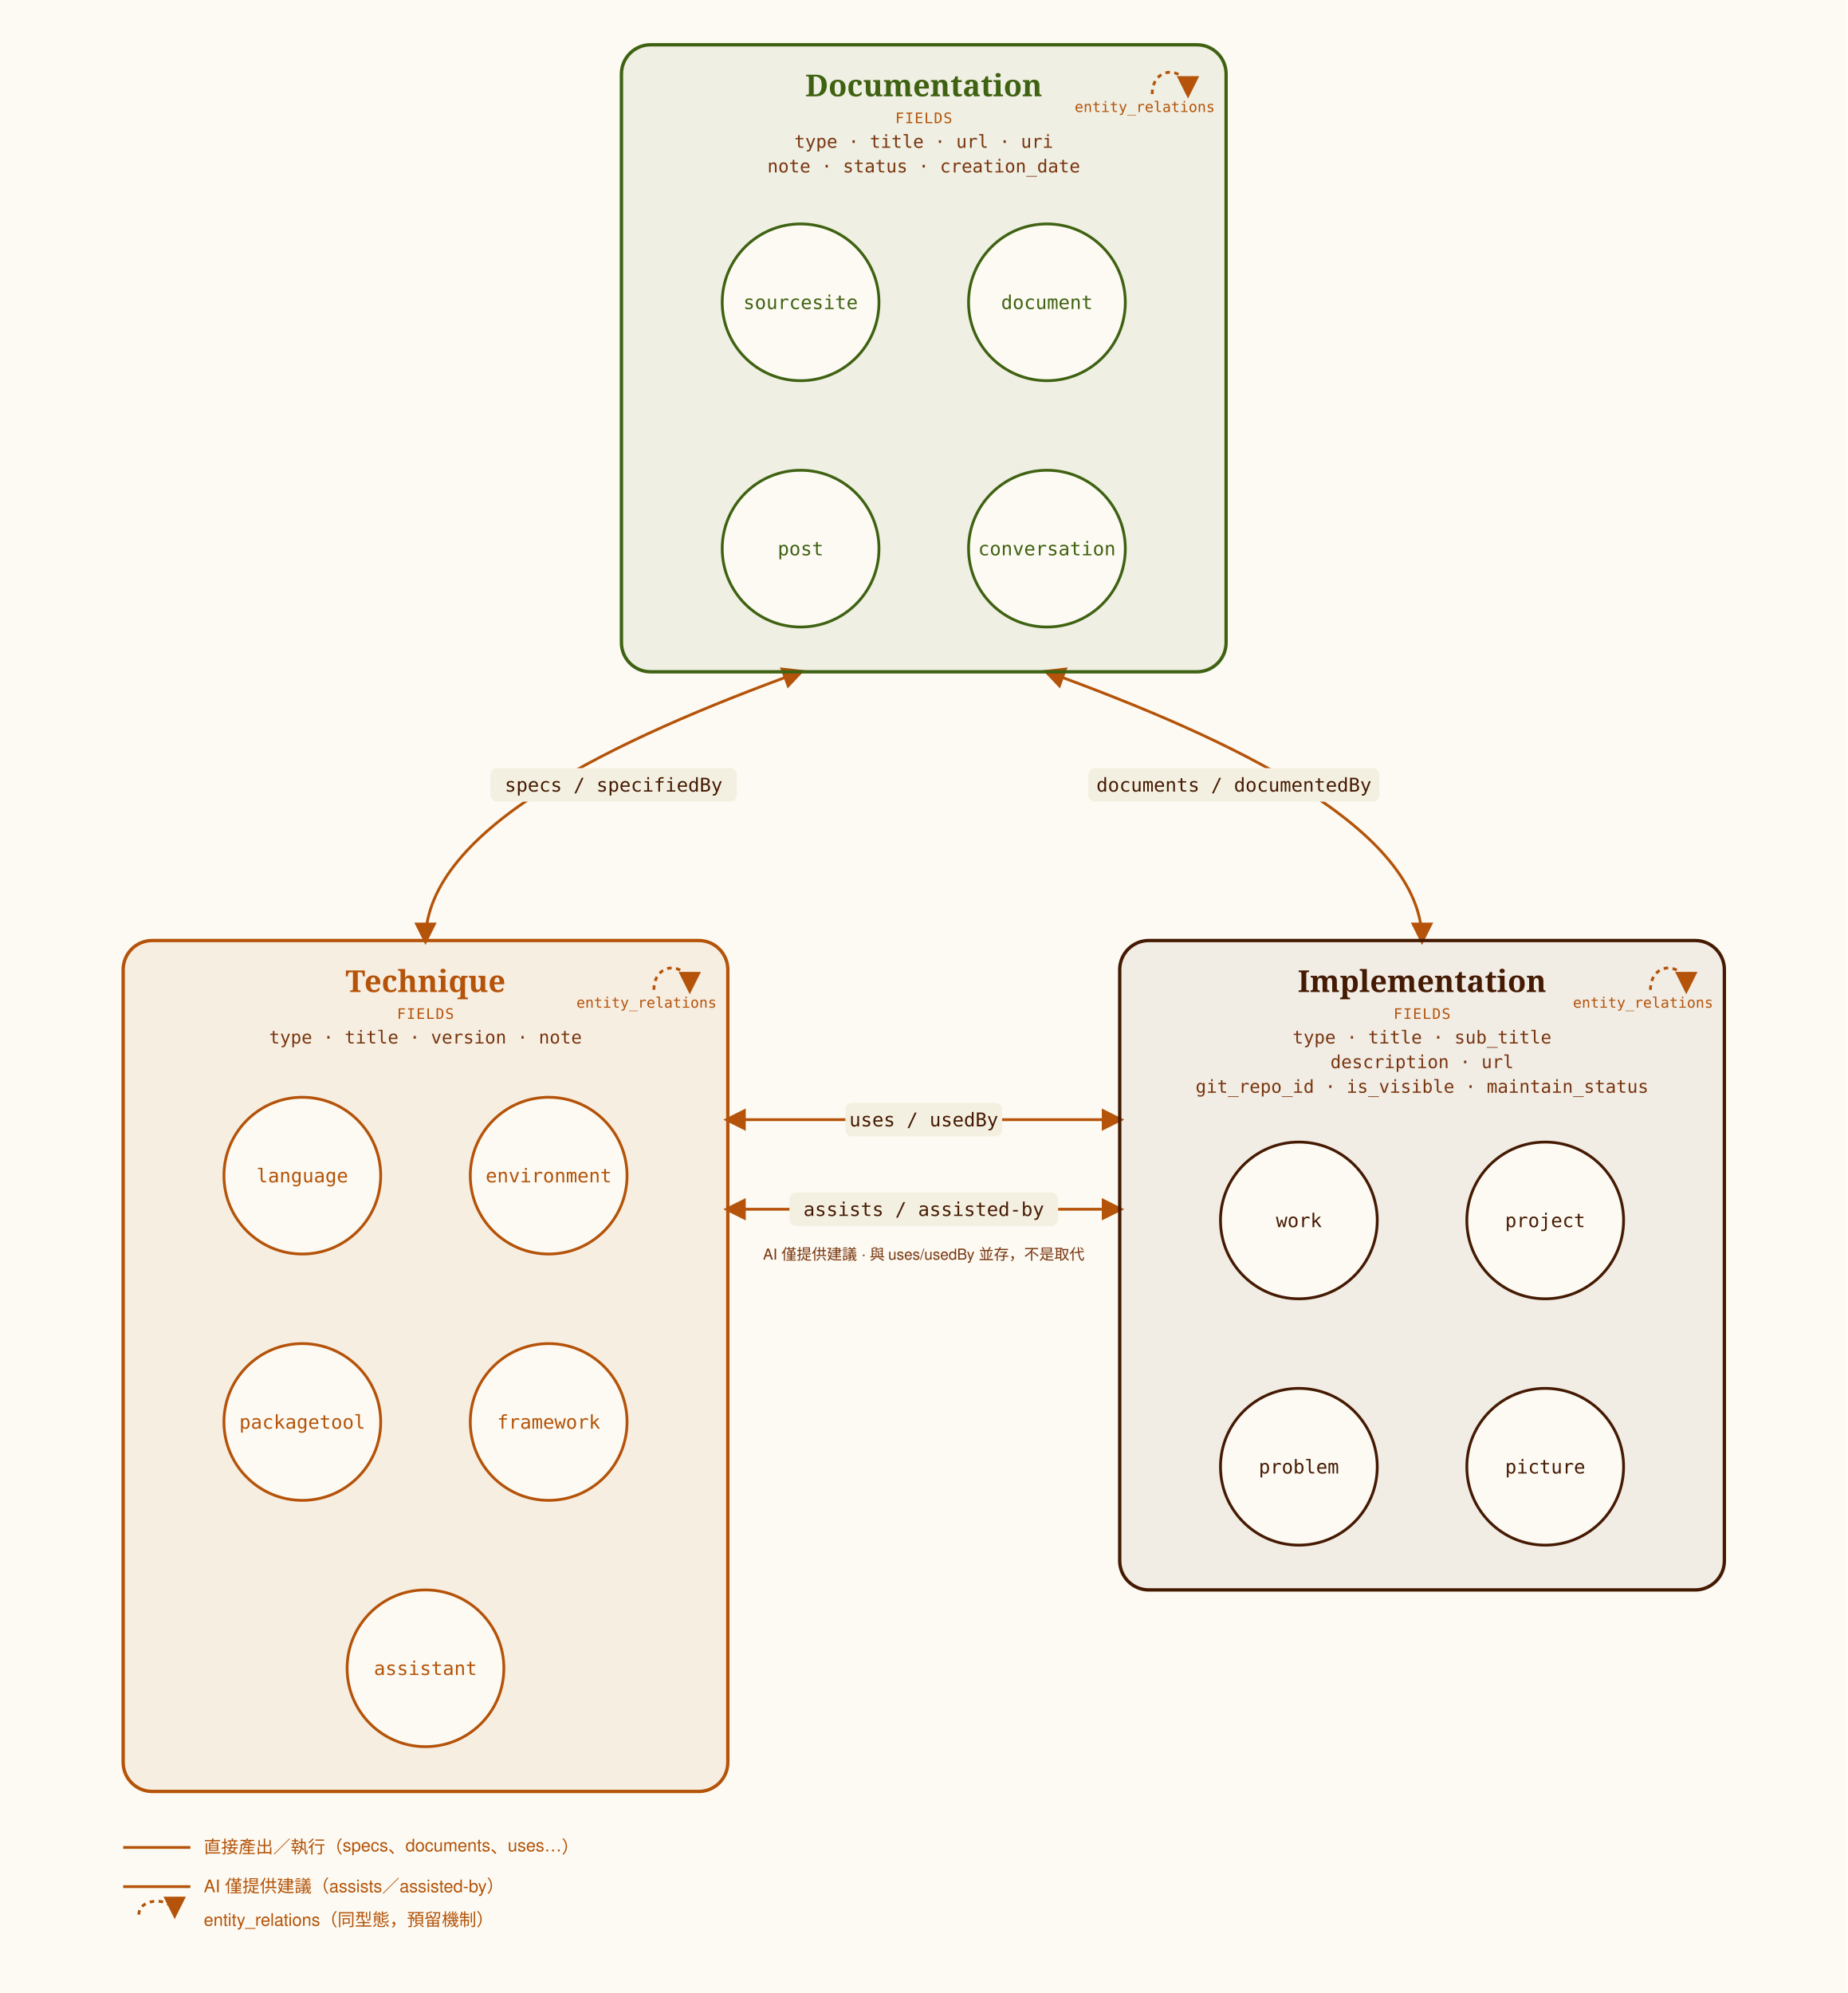
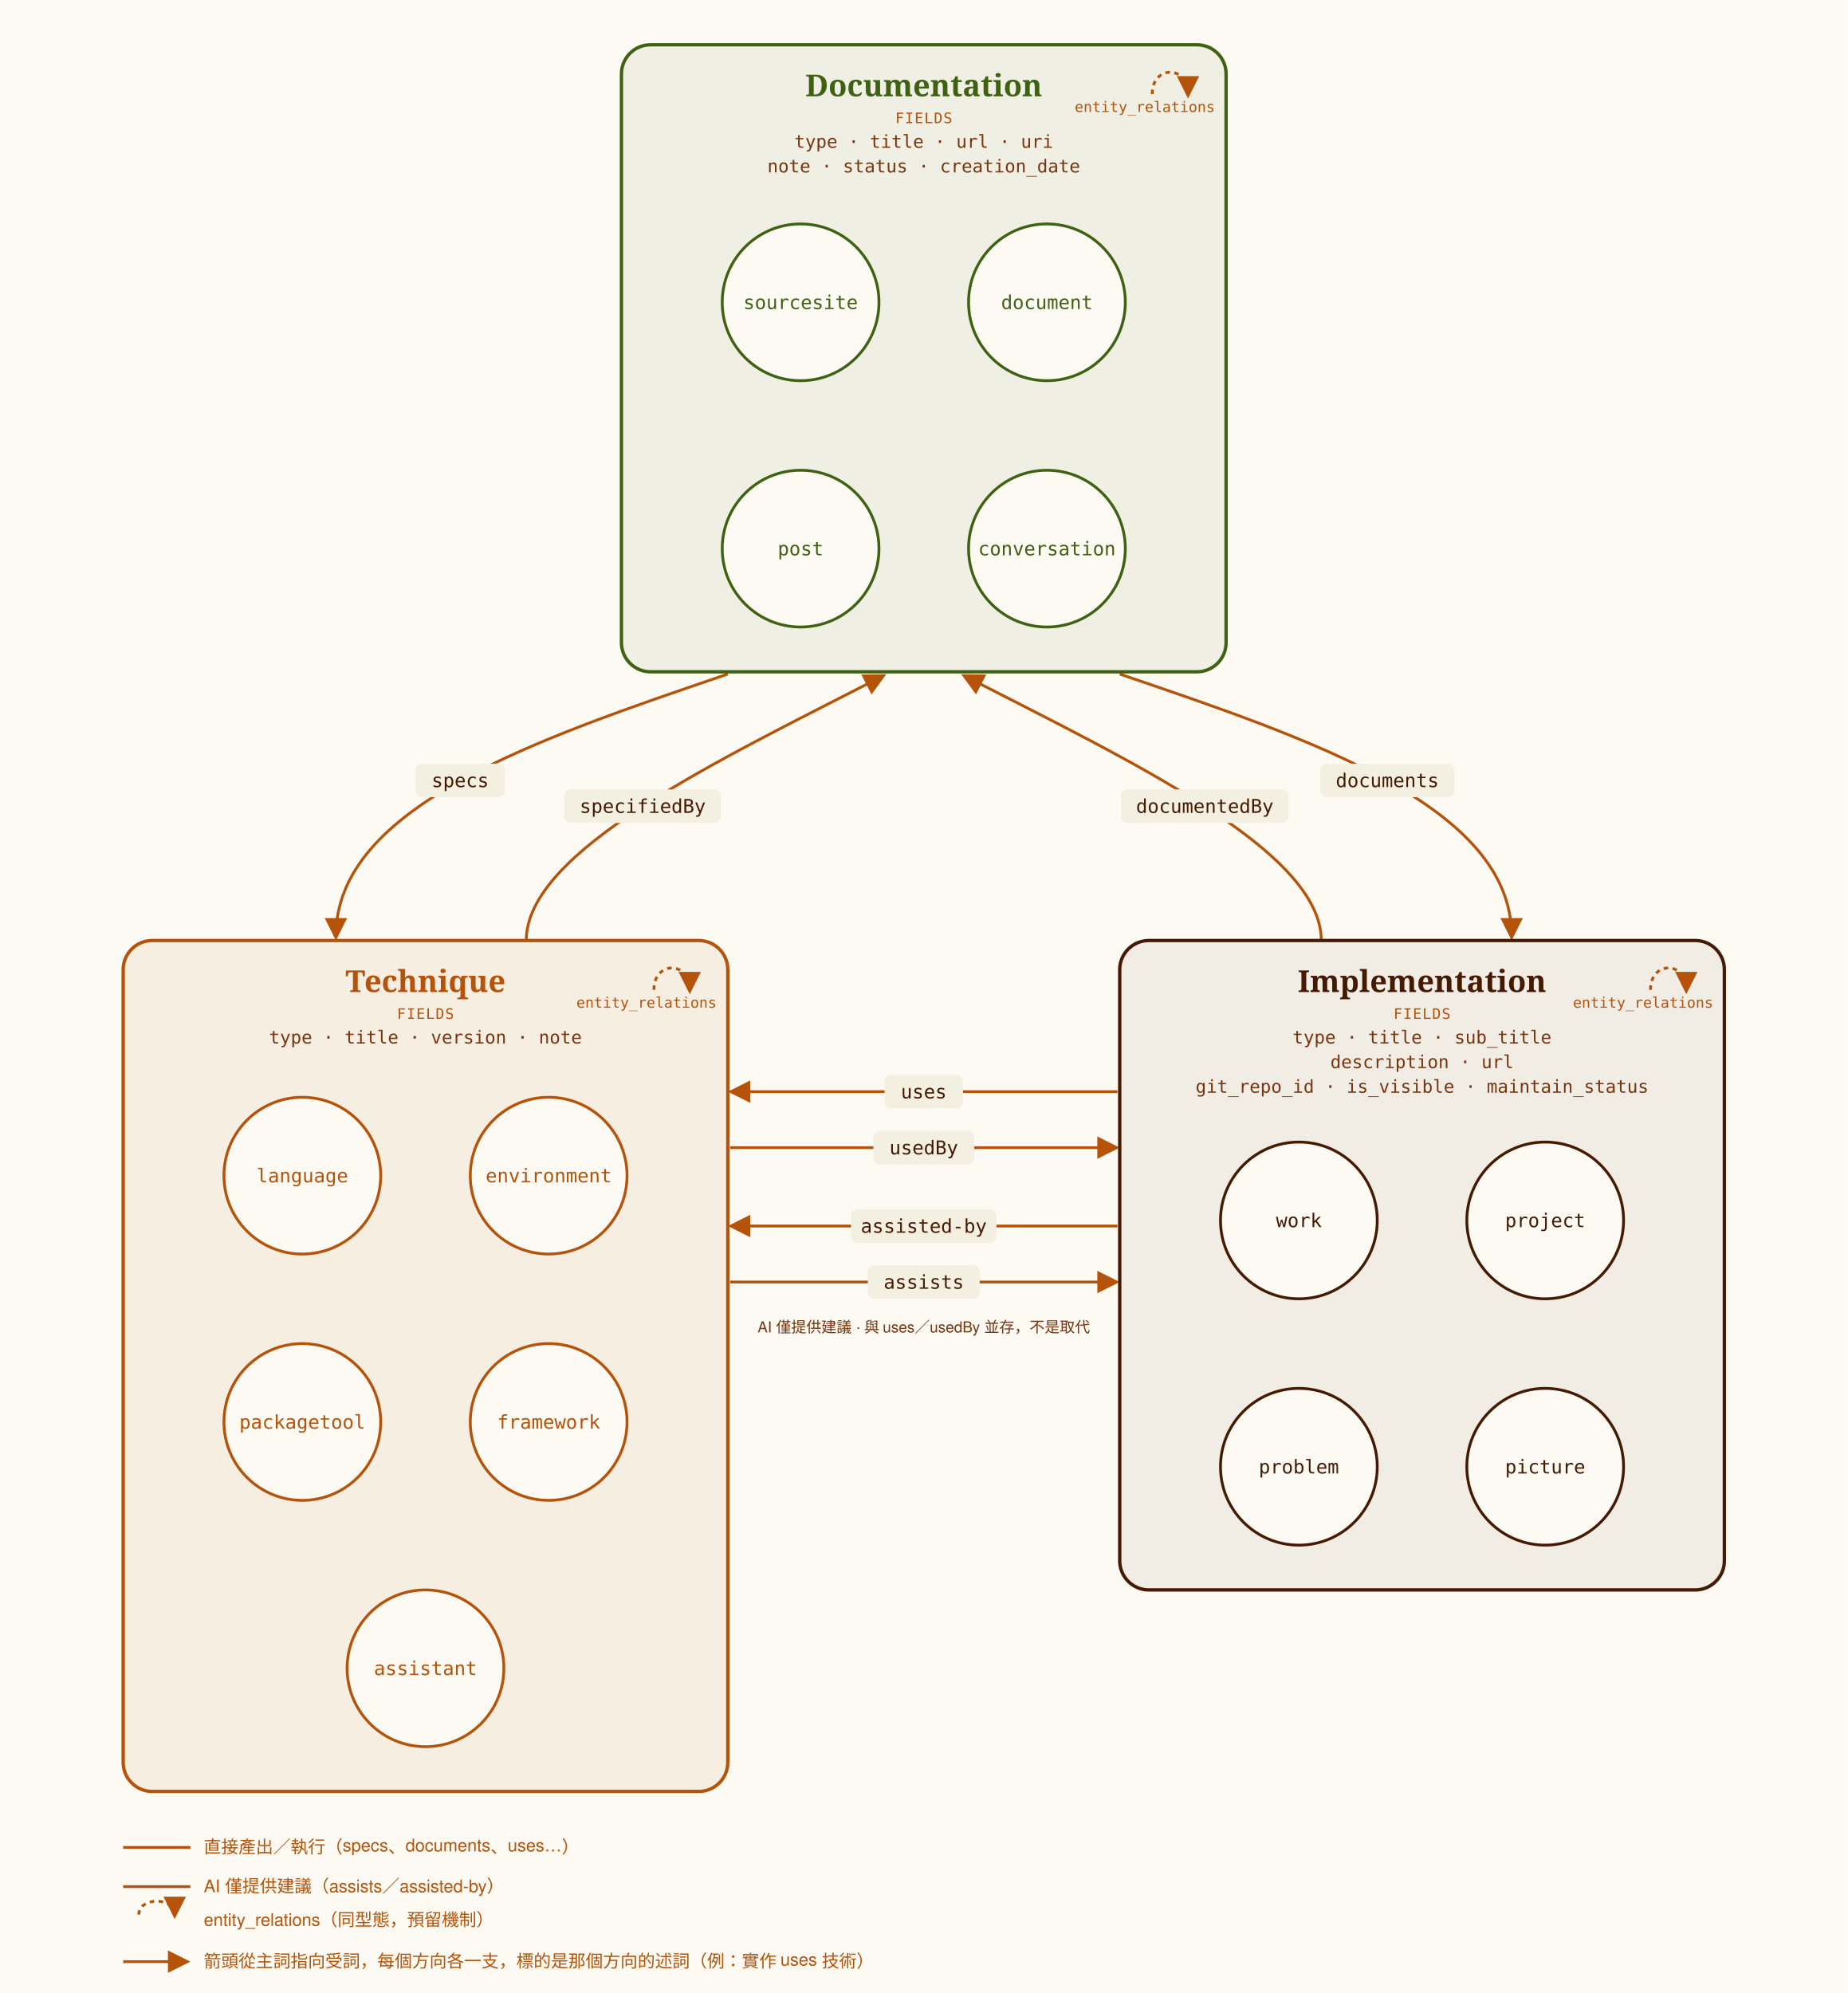
- <svg xmlns="http://www.w3.org/2000/svg" viewBox="0 0 1650 1780" width="1650" height="1780" role="img" aria-label="Documentation、Technique、Implementation 三個大類，各自底下有子類（Documentation 下有 sourcesite、document、post、conversation；Technique 下有 language、environment、packagetool、framework、assistant；Implementation 下有 work、project、problem、picture）。Technique 與 Documentation 之間是 specs 與 specifiedBy 互為反向，Implementation 與 Documentation 之間是 documents 與 documentedBy 互為反向。Technique 與 Implementation 之間有兩組謂語並存：uses 與 usedBy 互為反向（實作 uses 技術），代表技術或 AI 直接產出、執行成果；assists 與 assisted-by 互為反向，代表 AI 只提供建議，與 uses/usedBy 並存的平輩謂語。三個大類各自右上角都標了 entity_relations 的小迴圈，代表這個 Model 也能透過 entity_relations 表跟自己同型態的另一筆紀錄建立關聯，這是目前預留、尚未 seed 具體謂語的機制。每條線在紀錄層級都掛著 relation_id，回指某一筆 Relation。">
+ <svg xmlns="http://www.w3.org/2000/svg" viewBox="0 0 1650 1780" width="1650" height="1780" role="img" aria-label="Documentation、Technique、Implementation 三個大類，各自底下有子類（Documentation 下有 sourcesite、document、post、conversation；Technique 下有 language、environment、packagetool、framework、assistant；Implementation 下有 work、project、problem、picture）。每個方向各一支單向箭頭，從主詞指向受詞：Documentation specs Technique、Technique specifiedBy Documentation；Documentation documents Implementation、Implementation documentedBy Documentation；Implementation uses Technique、Technique usedBy Implementation，代表技術或 AI 直接產出、執行成果；Implementation assisted-by Technique、Technique assists Implementation，代表 AI 只提供建議，與 uses／usedBy 並存的平輩謂語。三個大類各自右上角都標了 entity_relations 的小迴圈，代表這個 Model 也能透過 entity_relations 表跟自己同型態的另一筆紀錄建立關聯，這是目前預留、尚未 seed 具體謂語的機制。每條線在紀錄層級都掛著 relation_id，回指某一筆 Relation。">
  <style>
    text { font-family: Georgia, "Noto Serif TC", serif; }
    .box-doc  { fill: rgba(63,98,18,0.07);  stroke: #3f6212; }
    .box-tech { fill: rgba(180,83,9,0.07); stroke: #b45309; }
    .box-impl { fill: rgba(69,26,3,0.06); stroke: #451a03; }
    .title-doc  { fill: #3f6212; }
    .title-tech { fill: #b45309; }
    .title-impl { fill: #451a03; }
    .node       { fill: #fcfaf2; stroke-width: 2.5; }
    .node-doc   { stroke: #3f6212; }
    .node-tech  { stroke: #b45309; }
    .node-impl  { stroke: #451a03; }
    .node-label { font-family: "SFMono-Regular", Consolas, Menlo, monospace; font-size: 17px; font-weight: 500; text-anchor: middle; }
    .label-doc  { fill: #3f6212; }
    .label-tech { fill: #b45309; }
    .label-impl { fill: #451a03; }
    .title-text { font-family: Georgia, "Noto Serif TC", serif; font-weight: 700; font-size: 27px; text-anchor: middle; }
    .field-list { font-family: "SFMono-Regular", Consolas, Menlo, monospace; font-size: 16px; fill: #78350f; text-anchor: middle; }
    .field-head { font-family: "SFMono-Regular", Consolas, Menlo, monospace; font-size: 13px; fill: #b45309; letter-spacing: 0.06em; text-anchor: middle; }
    .edge        { fill: none; stroke: #b45309; stroke-width: 2.5; }
    .edge-assist { fill: none; stroke: #b45309; stroke-width: 2.5; }
    .edge-label  { font-family: "SFMono-Regular", Consolas, Menlo, monospace; font-size: 17px; font-weight: 500; text-anchor: middle; fill: #451a03; }
    .edge-label-bg { fill: #f4f0e1; }
    .meta-text  { font-family: Helvetica, Arial, "Noto Sans TC", sans-serif; font-size: 16px; fill: #78350f; }
    .tag-small  { font-family: "SFMono-Regular", Consolas, Menlo, monospace; font-size: 13px; fill: #b45309; }
    .legend { font-family: Helvetica, Arial, "Noto Sans TC", sans-serif; font-size: 15.5px; fill: #b45309; }
  </style>
  <rect width="1650" height="1780" fill="#fcfaf2" />
  <defs>
    <marker id="arrowMuted2" viewBox="0 0 10 10" refX="8" refY="5" markerWidth="8" markerHeight="8" orient="auto-start-reverse">
      <path d="M0,0 L10,5 L0,10 z" fill="#b45309" />
    </marker>
    <marker id="arrowAssist" viewBox="0 0 10 10" refX="8" refY="5" markerWidth="8" markerHeight="8" orient="auto-start-reverse">
      <path d="M0,0 L10,5 L0,10 z" fill="#b45309" />
    </marker>
  </defs>
-   <path class="edge" d="M 380 840 C 380 740, 550 660, 715 600" marker-start="url(#arrowMuted2)" marker-end="url(#arrowMuted2)" />
-   <rect class="edge-label-bg" x="438" y="686" width="220" height="30" rx="6" />
-   <text class="edge-label" x="548" y="707">specs / specifiedBy</text>
-   <path class="edge" d="M 1270 840 C 1270 740, 1100 660, 935 600" marker-start="url(#arrowMuted2)" marker-end="url(#arrowMuted2)" />
-   <rect class="edge-label-bg" x="972" y="686" width="260" height="30" rx="6" />
-   <text class="edge-label" x="1102" y="707">documents / documentedBy</text>
-   <path class="edge" d="M 650 1000 L 1000 1000" marker-start="url(#arrowMuted2)" marker-end="url(#arrowMuted2)" />
-   <rect class="edge-label-bg" x="755" y="985" width="140" height="30" rx="6" />
-   <text class="edge-label" x="825" y="1006">uses / usedBy</text>
-   <path class="edge-assist" d="M 650 1080 L 1000 1080" marker-start="url(#arrowAssist)" marker-end="url(#arrowAssist)" />
-   <rect class="edge-label-bg" x="705" y="1065" width="240" height="30" rx="6" />
-   <text class="edge-label" x="825" y="1086" fill="#b45309">assists / assisted-by</text>
-   <text class="meta-text" x="825" y="1125" text-anchor="middle" fill="#b45309" style="font-size:13.5px">AI 僅提供建議 · 與 uses/usedBy 並存，不是取代</text>
+   <path class="edge" d="M 650 602 C 480 660, 300 720, 300 836" marker-end="url(#arrowMuted2)" />
+   <rect class="edge-label-bg" x="371" y="682" width="80" height="30" rx="6" />
+   <text class="edge-label" x="411" y="703">specs</text>
+   <path class="edge" d="M 470 840 C 470 760, 640 680, 788 604" marker-end="url(#arrowMuted2)" />
+   <rect class="edge-label-bg" x="504" y="705" width="140" height="30" rx="6" />
+   <text class="edge-label" x="574" y="726">specifiedBy</text>
+   <path class="edge" d="M 1000 602 C 1170 660, 1350 720, 1350 836" marker-end="url(#arrowMuted2)" />
+   <rect class="edge-label-bg" x="1179" y="682" width="120" height="30" rx="6" />
+   <text class="edge-label" x="1239" y="703">documents</text>
+   <path class="edge" d="M 1180 840 C 1180 760, 1010 680, 862 604" marker-end="url(#arrowMuted2)" />
+   <rect class="edge-label-bg" x="1001" y="705" width="150" height="30" rx="6" />
+   <text class="edge-label" x="1076" y="726">documentedBy</text>
+   <path class="edge" d="M 998 975 L 654 975" marker-end="url(#arrowMuted2)" />
+   <rect class="edge-label-bg" x="790" y="960" width="70" height="30" rx="6" />
+   <text class="edge-label" x="825" y="981">uses</text>
+   <path class="edge" d="M 652 1025 L 996 1025" marker-end="url(#arrowMuted2)" />
+   <rect class="edge-label-bg" x="780" y="1010" width="90" height="30" rx="6" />
+   <text class="edge-label" x="825" y="1031">usedBy</text>
+   <path class="edge-assist" d="M 998 1095 L 654 1095" marker-end="url(#arrowAssist)" />
+   <rect class="edge-label-bg" x="760" y="1080" width="130" height="30" rx="6" />
+   <text class="edge-label" x="825" y="1101" fill="#b45309">assisted-by</text>
+   <path class="edge-assist" d="M 652 1145 L 996 1145" marker-end="url(#arrowAssist)" />
+   <rect class="edge-label-bg" x="775" y="1130" width="100" height="30" rx="6" />
+   <text class="edge-label" x="825" y="1151" fill="#b45309">assists</text>
+   <text class="meta-text" x="825" y="1190" text-anchor="middle" fill="#b45309" style="font-size:13.5px">AI 僅提供建議 · 與 uses／usedBy 並存，不是取代</text>
  <rect class="box-doc" x="555" y="40" width="540" height="560" rx="26" stroke-width="3" />
  <text class="title-text title-doc" x="825" y="86">Documentation</text>
  <path class="edge" stroke-dasharray="4 4" d="M 1029 84 C 1029 58, 1061 58, 1061 84" marker-end="url(#arrowMuted2)" />
  <text class="tag-small" x="1085" y="100" text-anchor="end">entity_relations</text>
  <text class="field-head" x="825" y="110">FIELDS</text>
  <text class="field-list" x="825" y="132">type · title · url · uri</text>
  <text class="field-list" x="825" y="154">note · status · creation_date</text>
  <circle class="node node-doc" cx="715" cy="270" r="70" />
  <text class="node-label label-doc" x="715" y="276">sourcesite</text>
  <circle class="node node-doc" cx="935" cy="270" r="70" />
  <text class="node-label label-doc" x="935" y="276">document</text>
  <circle class="node node-doc" cx="715" cy="490" r="70" />
  <text class="node-label label-doc" x="715" y="496">post</text>
  <circle class="node node-doc" cx="935" cy="490" r="70" />
  <text class="node-label label-doc" x="935" y="496">conversation</text>
  <rect class="box-tech" x="110" y="840" width="540" height="760" rx="26" stroke-width="3" />
  <text class="title-text title-tech" x="380" y="886">Technique</text>
  <path class="edge" stroke-dasharray="4 4" d="M 584 884 C 584 858, 616 858, 616 884" marker-end="url(#arrowMuted2)" />
  <text class="tag-small" x="640" y="900" text-anchor="end">entity_relations</text>
  <text class="field-head" x="380" y="910">FIELDS</text>
  <text class="field-list" x="380" y="932">type · title · version · note</text>
  <circle class="node node-tech" cx="270" cy="1050" r="70" />
  <text class="node-label label-tech" x="270" y="1056">language</text>
  <circle class="node node-tech" cx="490" cy="1050" r="70" />
  <text class="node-label label-tech" x="490" y="1056">environment</text>
  <circle class="node node-tech" cx="270" cy="1270" r="70" />
  <text class="node-label label-tech" x="270" y="1276">packagetool</text>
  <circle class="node node-tech" cx="490" cy="1270" r="70" />
  <text class="node-label label-tech" x="490" y="1276">framework</text>
  <circle class="node node-tech" cx="380" cy="1490" r="70" />
  <text class="node-label label-tech" x="380" y="1496">assistant</text>
  <rect class="box-impl" x="1000" y="840" width="540" height="580" rx="26" stroke-width="3" />
  <text class="title-text title-impl" x="1270" y="886">Implementation</text>
  <path class="edge" stroke-dasharray="4 4" d="M 1474 884 C 1474 858, 1506 858, 1506 884" marker-end="url(#arrowMuted2)" />
  <text class="tag-small" x="1530" y="900" text-anchor="end">entity_relations</text>
  <text class="field-head" x="1270" y="910">FIELDS</text>
  <text class="field-list" x="1270" y="932">type · title · sub_title</text>
  <text class="field-list" x="1270" y="954">description · url</text>
  <text class="field-list" x="1270" y="976">git_repo_id · is_visible · maintain_status</text>
  <circle class="node node-impl" cx="1160" cy="1090" r="70" />
  <text class="node-label label-impl" x="1160" y="1096">work</text>
  <circle class="node node-impl" cx="1380" cy="1090" r="70" />
  <text class="node-label label-impl" x="1380" y="1096">project</text>
  <circle class="node node-impl" cx="1160" cy="1310" r="70" />
  <text class="node-label label-impl" x="1160" y="1316">problem</text>
  <circle class="node node-impl" cx="1380" cy="1310" r="70" />
  <text class="node-label label-impl" x="1380" y="1316">picture</text>
  <line x1="110" y1="1650" x2="170" y2="1650" class="edge" />
  <text class="legend" x="182" y="1655">直接產出／執行（specs、documents、uses…）</text>
  <line x1="110" y1="1685" x2="170" y2="1685" class="edge-assist" />
  <text class="legend" x="182" y="1690">AI 僅提供建議（assists／assisted-by）</text>
  <path class="edge" stroke-dasharray="4 4" d="M 124 1710 C 124 1694, 156 1694, 156 1710" marker-end="url(#arrowMuted2)" />
  <text class="legend" x="182" y="1720">entity_relations（同型態，預留機制）</text>
+   <line x1="110" y1="1752" x2="166" y2="1752" class="edge" marker-end="url(#arrowMuted2)" />
+   <text class="legend" x="182" y="1757">箭頭從主詞指向受詞，每個方向各一支，標的是那個方向的述詞（例：實作 uses 技術）</text>
</svg>
